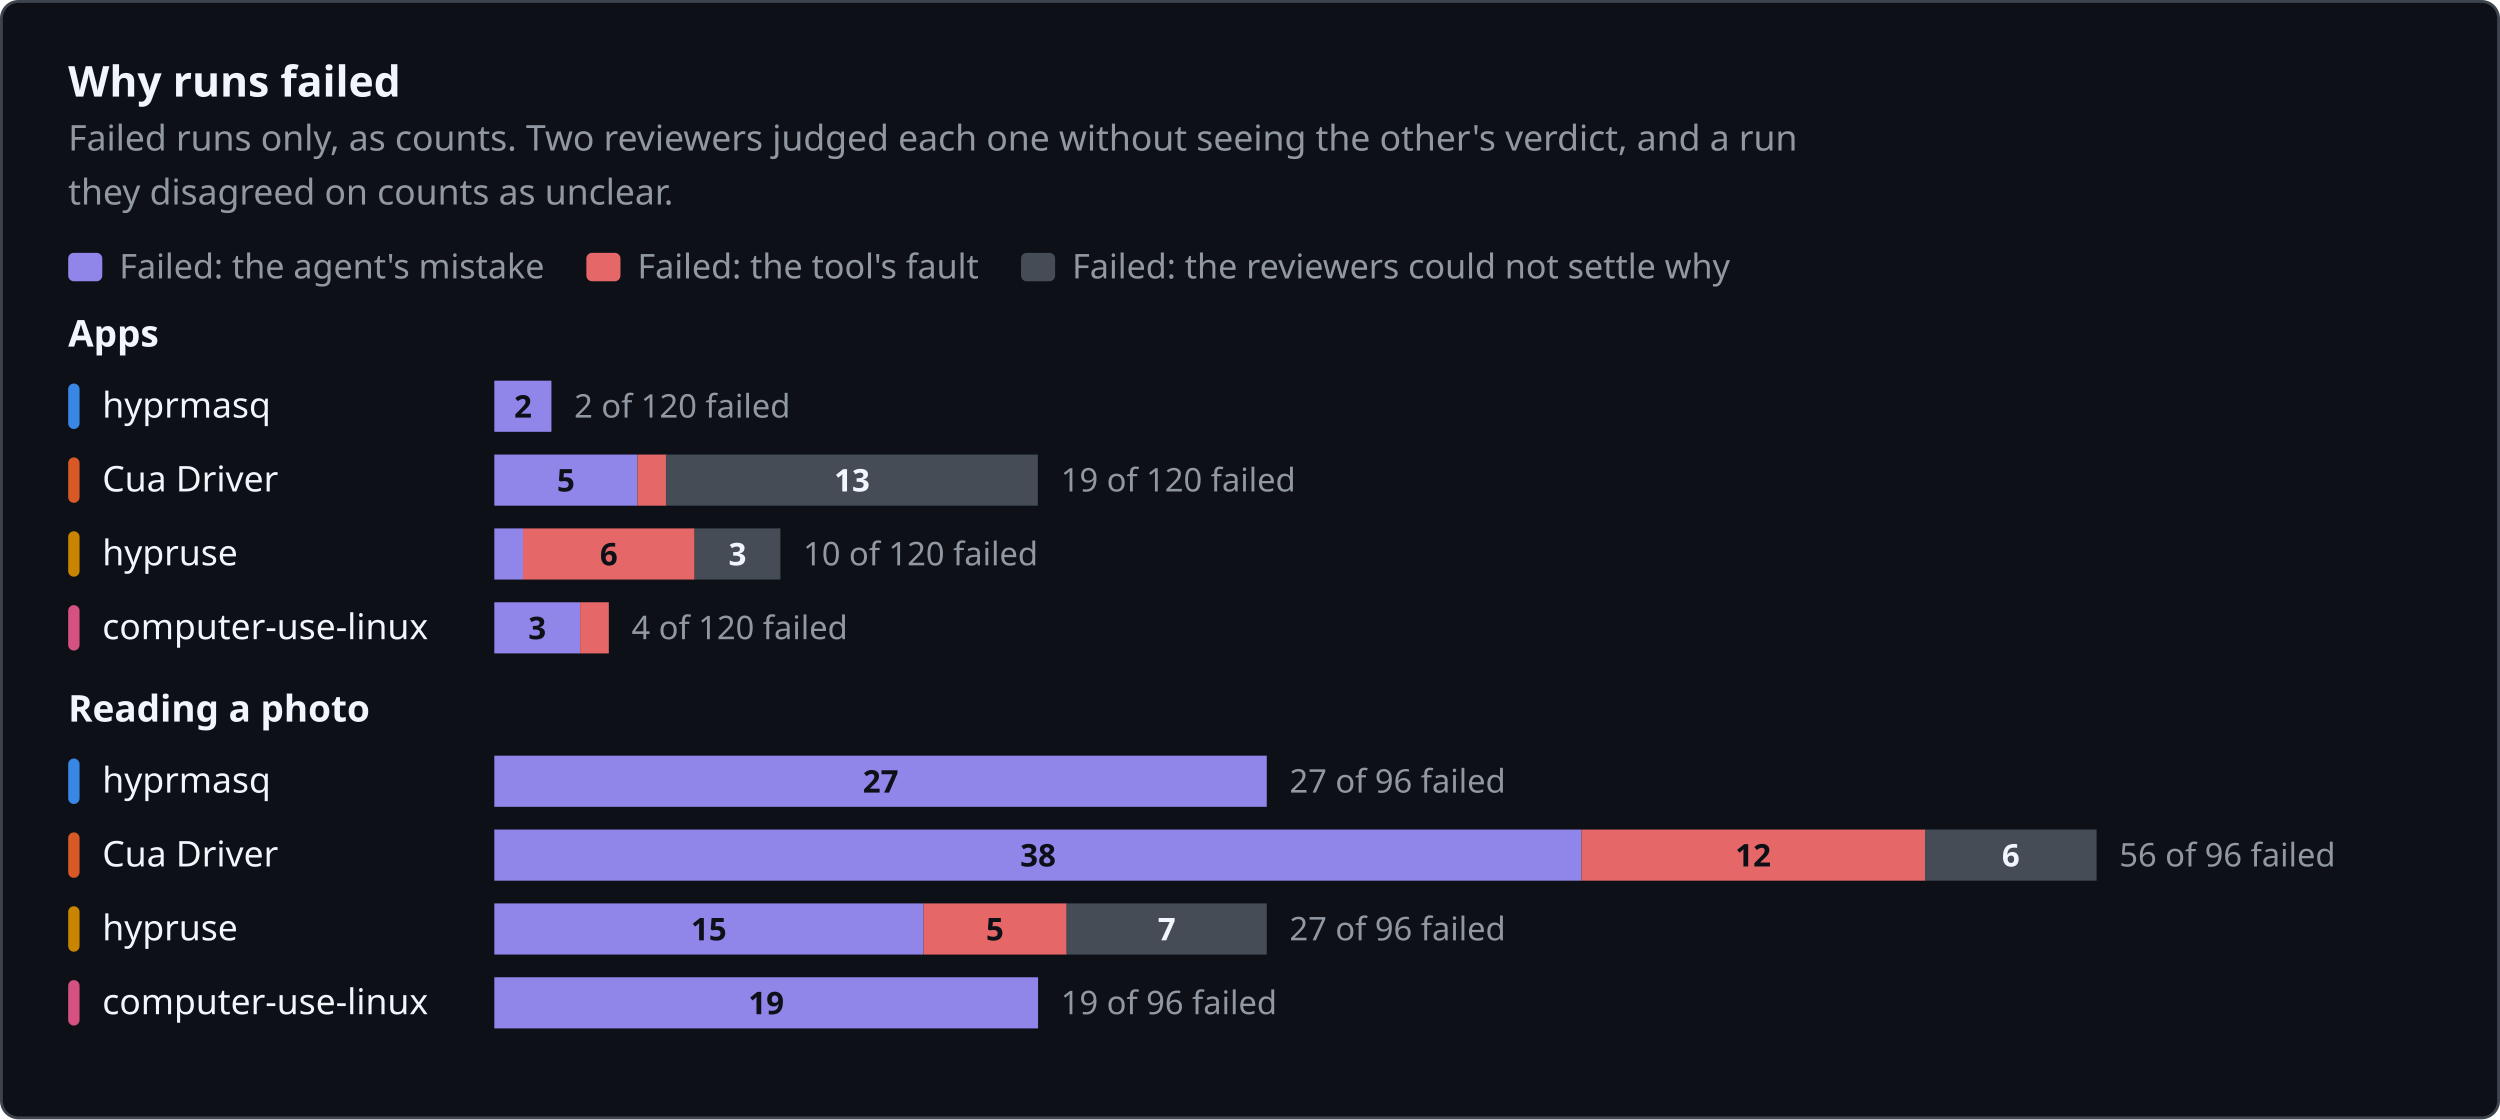
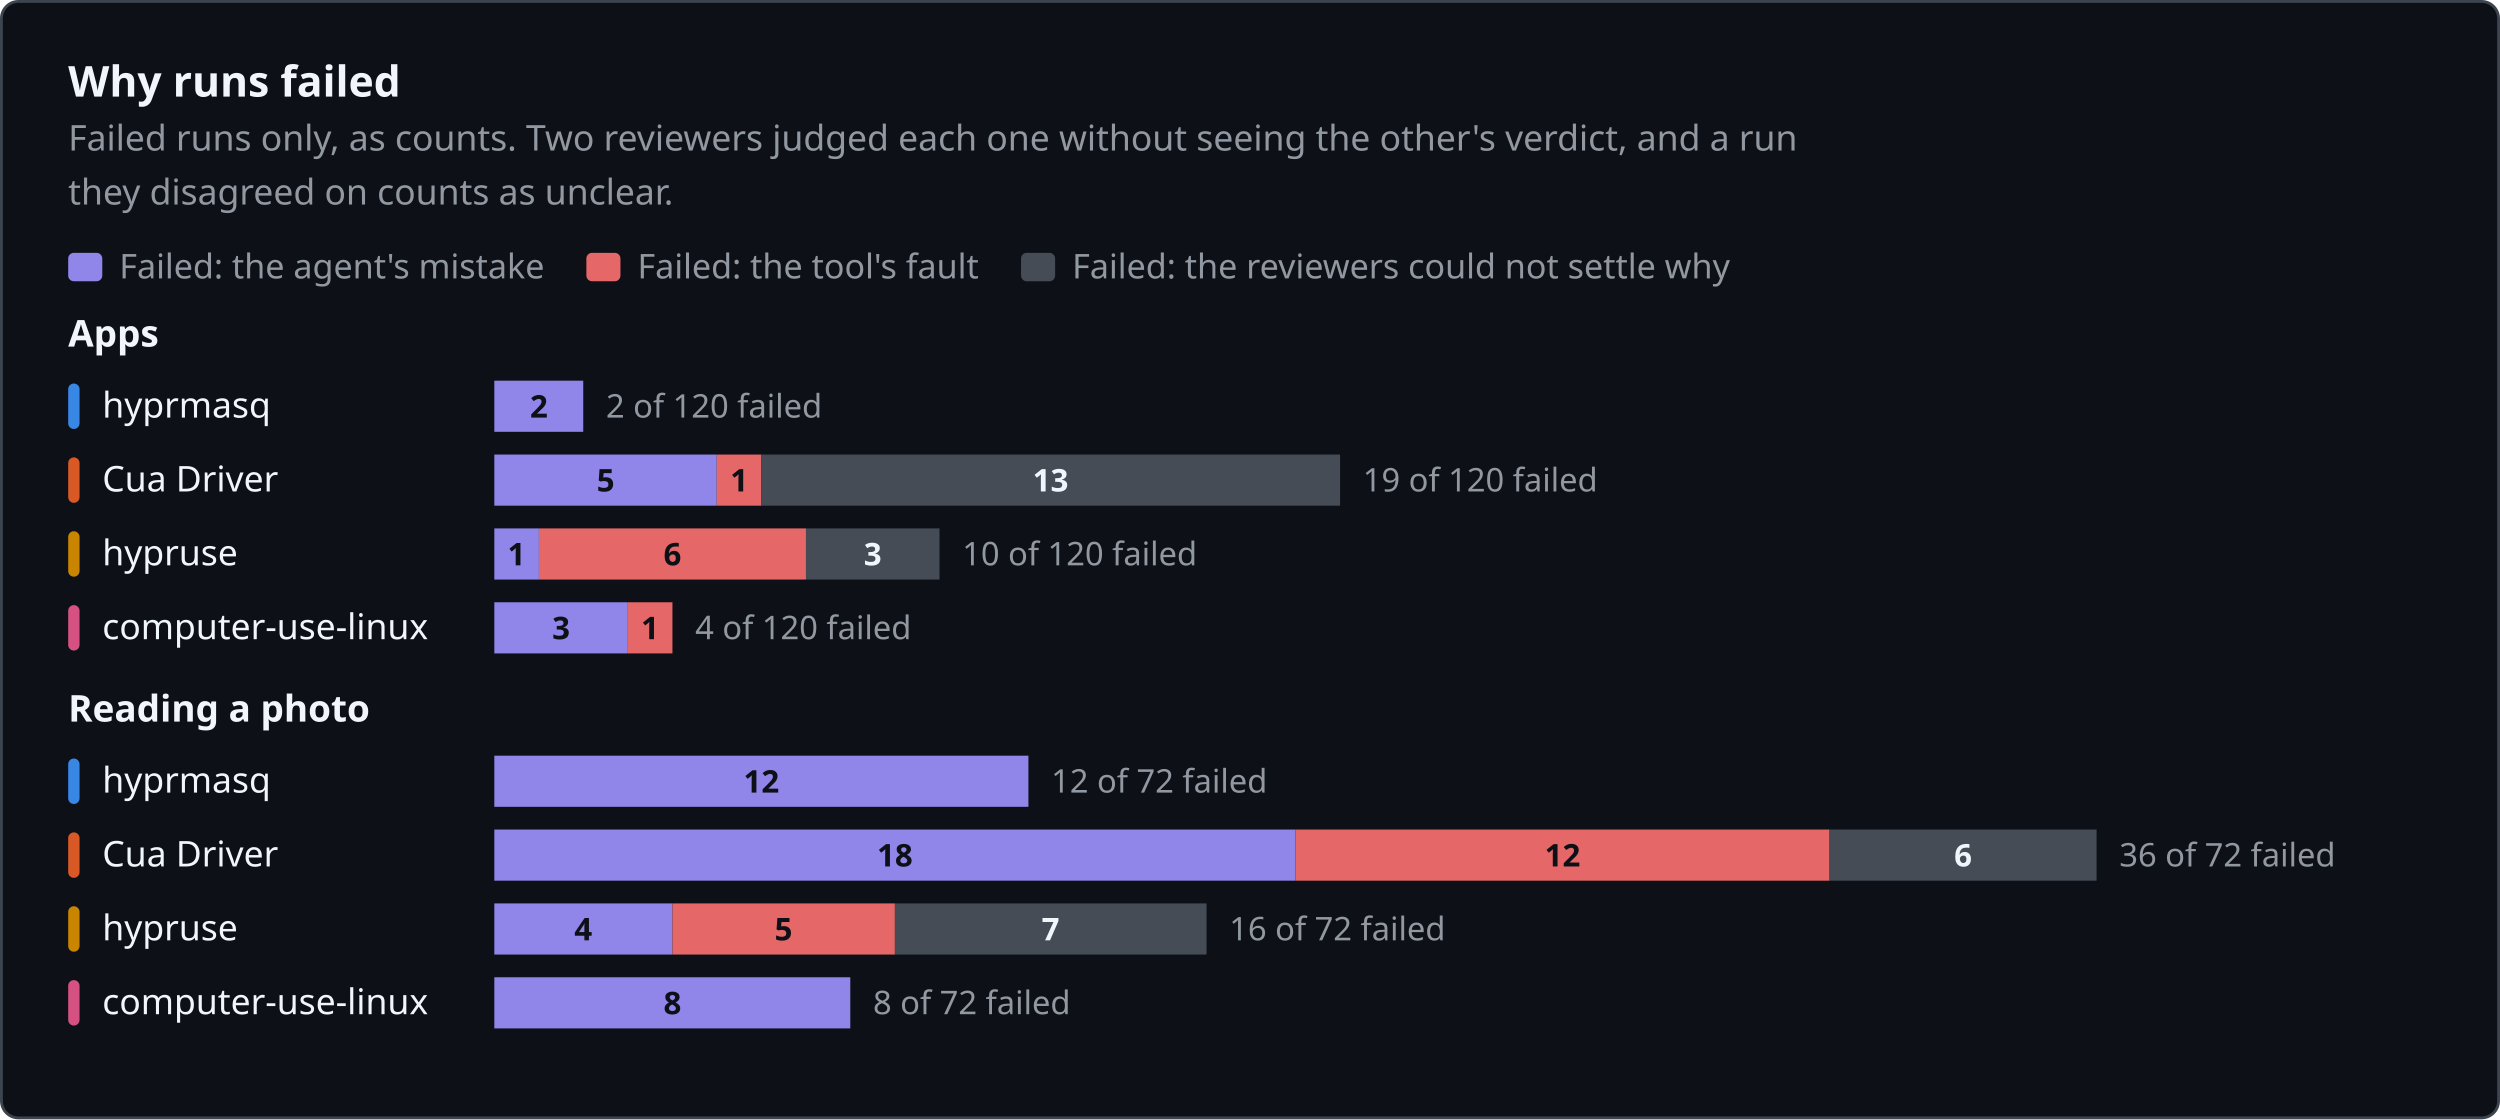
<svg xmlns="http://www.w3.org/2000/svg" width="880" height="394" viewBox="0 0 880 394" role="img" aria-label="Each tool's failed runs as counts: failed by the model's mistake, failed by a problem of the tool, and unclear, for the apps and for the tasks where an image has to be read.">
  <style>text{font-family:-apple-system, BlinkMacSystemFont, "Segoe UI", "Noto Sans", Helvetica, Arial, sans-serif;font-variant-numeric:tabular-nums}.t{fill:#f0f6fc}.t2{fill:#9198a1}.m{fill:#7d8590}.bg{fill:#0d1117;stroke:#3d444d}.grid{stroke:#1c2128;stroke-width:1}.axis{stroke:#3d444d;stroke-width:1}.tools{fill:#3987e5}.out{fill:#454c56}.dot{fill:#d1d7e0;stroke:#0d1117;stroke-width:1.5}.miss{fill:#0d1117;stroke:#f85149;stroke-width:1.75}.pass{fill:#3fb950}.fail{fill:#0d1117;stroke:#f85149;stroke-width:1.75}.cut{stroke:#0d1117;stroke-width:2}.onbar{fill:#0d1117}.s0{fill:#3987e5}.s1{fill:#d95926}.s2{fill:#199e70}.s3{fill:#c98500}.s4{fill:#d55181}.s5{fill:#008300}.s6{fill:#9085e9}.s7{fill:#e66767}</style>
  <rect x="0.5" y="0.5" width="879" height="393" rx="6" class="bg" />
  <text x="24" y="34" class="t" font-size="15" font-weight="600">Why runs failed</text>
  <text x="24" y="53" class="t2" font-size="12.5">Failed runs only, as counts. Two reviewers judged each one without seeing the other's verdict, and a run</text>
  <text x="24" y="72" class="t2" font-size="12.5">they disagreed on counts as unclear.</text>
  <rect x="24" y="89" width="12" height="10" class="s6" rx="2" />
  <text x="42" y="98" class="t2" font-size="12">Failed: the agent's mistake</text>
  <rect x="206.4" y="89" width="12" height="10" class="s7" rx="2" />
  <text x="224.4" y="98" class="t2" font-size="12">Failed: the tool's fault</text>
  <rect x="359.4" y="89" width="12" height="10" class="out" rx="2" />
  <text x="377.4" y="98" class="t2" font-size="12">Failed: the reviewers could not settle why</text>
  <text x="24" y="122" class="t" font-size="13" font-weight="600">Apps</text>
  <rect x="24" y="135" width="4" height="16" class="s0" rx="2" />
  <text x="36" y="147" class="t" font-size="12.5">hyprmasq</text>
-   <rect x="174" y="134" width="20.1" height="18" class="s6" />
-   <text x="184.1" y="147" class="onbar" font-size="11" text-anchor="middle" font-weight="600">2</text>
-   <rect x="194.1" y="134" width="0" height="18" class="s7" />
-   <rect x="194.1" y="134" width="0" height="18" class="out" />
-   <text x="202.1" y="147" class="t2" font-size="11.5">2 of 120 failed</text>
+   <rect x="174" y="134" width="31.3" height="18" class="s6" />
+   <text x="189.7" y="147" class="onbar" font-size="11" text-anchor="middle" font-weight="600">2</text>
+   <rect x="205.3" y="134" width="0" height="18" class="s7" />
+   <rect x="205.3" y="134" width="0" height="18" class="out" />
+   <text x="213.3" y="147" class="t2" font-size="11.5">2 of 120 failed</text>
  <rect x="24" y="161" width="4" height="16" class="s1" rx="2" />
  <text x="36" y="173" class="t" font-size="12.5">Cua Driver</text>
-   <rect x="174" y="160" width="50.4" height="18" class="s6" />
-   <text x="199.2" y="173" class="onbar" font-size="11" text-anchor="middle" font-weight="600">5</text>
-   <rect x="224.4" y="160" width="10.1" height="18" class="s7" />
-   <rect x="234.4" y="160" width="130.9" height="18" class="out" />
-   <text x="299.9" y="173" class="t" font-size="11" text-anchor="middle" font-weight="600">13</text>
-   <text x="373.4" y="173" class="t2" font-size="11.5">19 of 120 failed</text>
+   <rect x="174" y="160" width="78.3" height="18" class="s6" />
+   <text x="213.2" y="173" class="onbar" font-size="11" text-anchor="middle" font-weight="600">5</text>
+   <rect x="252.3" y="160" width="15.7" height="18" class="s7" />
+   <text x="260.2" y="173" class="onbar" font-size="11" text-anchor="middle" font-weight="600">1</text>
+   <rect x="268" y="160" width="203.7" height="18" class="out" />
+   <text x="369.8" y="173" class="t" font-size="11" text-anchor="middle" font-weight="600">13</text>
+   <text x="479.7" y="173" class="t2" font-size="11.5">19 of 120 failed</text>
  <rect x="24" y="187" width="4" height="16" class="s3" rx="2" />
  <text x="36" y="199" class="t" font-size="12.5">hypruse</text>
-   <rect x="174" y="186" width="10.1" height="18" class="s6" />
-   <rect x="184.1" y="186" width="60.4" height="18" class="s7" />
-   <text x="214.3" y="199" class="onbar" font-size="11" text-anchor="middle" font-weight="600">6</text>
-   <rect x="244.5" y="186" width="30.2" height="18" class="out" />
-   <text x="259.6" y="199" class="t" font-size="11" text-anchor="middle" font-weight="600">3</text>
-   <text x="282.7" y="199" class="t2" font-size="11.5">10 of 120 failed</text>
+   <rect x="174" y="186" width="15.7" height="18" class="s6" />
+   <text x="181.8" y="199" class="onbar" font-size="11" text-anchor="middle" font-weight="600">1</text>
+   <rect x="189.7" y="186" width="94" height="18" class="s7" />
+   <text x="236.7" y="199" class="onbar" font-size="11" text-anchor="middle" font-weight="600">6</text>
+   <rect x="283.7" y="186" width="47" height="18" class="out" />
+   <text x="307.2" y="199" class="t" font-size="11" text-anchor="middle" font-weight="600">3</text>
+   <text x="338.7" y="199" class="t2" font-size="11.5">10 of 120 failed</text>
  <rect x="24" y="213" width="4" height="16" class="s4" rx="2" />
  <text x="36" y="225" class="t" font-size="12.5">computer-use-linux</text>
-   <rect x="174" y="212" width="30.2" height="18" class="s6" />
-   <text x="189.1" y="225" class="onbar" font-size="11" text-anchor="middle" font-weight="600">3</text>
-   <rect x="204.2" y="212" width="10.1" height="18" class="s7" />
-   <rect x="214.3" y="212" width="0" height="18" class="out" />
-   <text x="222.3" y="225" class="t2" font-size="11.5">4 of 120 failed</text>
+   <rect x="174" y="212" width="47" height="18" class="s6" />
+   <text x="197.5" y="225" class="onbar" font-size="11" text-anchor="middle" font-weight="600">3</text>
+   <rect x="221" y="212" width="15.7" height="18" class="s7" />
+   <text x="228.8" y="225" class="onbar" font-size="11" text-anchor="middle" font-weight="600">1</text>
+   <rect x="236.7" y="212" width="0" height="18" class="out" />
+   <text x="244.7" y="225" class="t2" font-size="11.5">4 of 120 failed</text>
  <text x="24" y="254" class="t" font-size="13" font-weight="600">Reading a photo</text>
  <rect x="24" y="267" width="4" height="16" class="s0" rx="2" />
  <text x="36" y="279" class="t" font-size="12.5">hyprmasq</text>
-   <rect x="174" y="266" width="271.9" height="18" class="s6" />
-   <text x="310" y="279" class="onbar" font-size="11" text-anchor="middle" font-weight="600">27</text>
-   <rect x="445.9" y="266" width="0" height="18" class="s7" />
-   <rect x="445.9" y="266" width="0" height="18" class="out" />
-   <text x="453.9" y="279" class="t2" font-size="11.5">27 of 96 failed</text>
+   <rect x="174" y="266" width="188" height="18" class="s6" />
+   <text x="268" y="279" class="onbar" font-size="11" text-anchor="middle" font-weight="600">12</text>
+   <rect x="362" y="266" width="0" height="18" class="s7" />
+   <rect x="362" y="266" width="0" height="18" class="out" />
+   <text x="370" y="279" class="t2" font-size="11.5">12 of 72 failed</text>
  <rect x="24" y="293" width="4" height="16" class="s1" rx="2" />
  <text x="36" y="305" class="t" font-size="12.5">Cua Driver</text>
-   <rect x="174" y="292" width="382.7" height="18" class="s6" />
-   <text x="365.4" y="305" class="onbar" font-size="11" text-anchor="middle" font-weight="600">38</text>
-   <rect x="556.7" y="292" width="120.9" height="18" class="s7" />
-   <text x="617.1" y="305" class="onbar" font-size="11" text-anchor="middle" font-weight="600">12</text>
-   <rect x="677.6" y="292" width="60.4" height="18" class="out" />
-   <text x="707.8" y="305" class="t" font-size="11" text-anchor="middle" font-weight="600">6</text>
-   <text x="746" y="305" class="t2" font-size="11.5">56 of 96 failed</text>
+   <rect x="174" y="292" width="282" height="18" class="s6" />
+   <text x="315" y="305" class="onbar" font-size="11" text-anchor="middle" font-weight="600">18</text>
+   <rect x="456" y="292" width="188" height="18" class="s7" />
+   <text x="550" y="305" class="onbar" font-size="11" text-anchor="middle" font-weight="600">12</text>
+   <rect x="644" y="292" width="94" height="18" class="out" />
+   <text x="691" y="305" class="t" font-size="11" text-anchor="middle" font-weight="600">6</text>
+   <text x="746" y="305" class="t2" font-size="11.5">36 of 72 failed</text>
  <rect x="24" y="319" width="4" height="16" class="s3" rx="2" />
  <text x="36" y="331" class="t" font-size="12.5">hypruse</text>
-   <rect x="174" y="318" width="151.1" height="18" class="s6" />
-   <text x="249.5" y="331" class="onbar" font-size="11" text-anchor="middle" font-weight="600">15</text>
-   <rect x="325.1" y="318" width="50.4" height="18" class="s7" />
-   <text x="350.2" y="331" class="onbar" font-size="11" text-anchor="middle" font-weight="600">5</text>
-   <rect x="375.4" y="318" width="70.5" height="18" class="out" />
-   <text x="410.7" y="331" class="t" font-size="11" text-anchor="middle" font-weight="600">7</text>
-   <text x="453.9" y="331" class="t2" font-size="11.5">27 of 96 failed</text>
+   <rect x="174" y="318" width="62.7" height="18" class="s6" />
+   <text x="205.3" y="331" class="onbar" font-size="11" text-anchor="middle" font-weight="600">4</text>
+   <rect x="236.7" y="318" width="78.3" height="18" class="s7" />
+   <text x="275.8" y="331" class="onbar" font-size="11" text-anchor="middle" font-weight="600">5</text>
+   <rect x="315" y="318" width="109.7" height="18" class="out" />
+   <text x="369.8" y="331" class="t" font-size="11" text-anchor="middle" font-weight="600">7</text>
+   <text x="432.7" y="331" class="t2" font-size="11.5">16 of 72 failed</text>
  <rect x="24" y="345" width="4" height="16" class="s4" rx="2" />
  <text x="36" y="357" class="t" font-size="12.5">computer-use-linux</text>
-   <rect x="174" y="344" width="191.4" height="18" class="s6" />
-   <text x="269.7" y="357" class="onbar" font-size="11" text-anchor="middle" font-weight="600">19</text>
-   <rect x="365.4" y="344" width="0" height="18" class="s7" />
-   <rect x="365.4" y="344" width="0" height="18" class="out" />
-   <text x="373.4" y="357" class="t2" font-size="11.5">19 of 96 failed</text>
+   <rect x="174" y="344" width="125.3" height="18" class="s6" />
+   <text x="236.7" y="357" class="onbar" font-size="11" text-anchor="middle" font-weight="600">8</text>
+   <rect x="299.3" y="344" width="0" height="18" class="s7" />
+   <rect x="299.3" y="344" width="0" height="18" class="out" />
+   <text x="307.3" y="357" class="t2" font-size="11.5">8 of 72 failed</text>
</svg>
